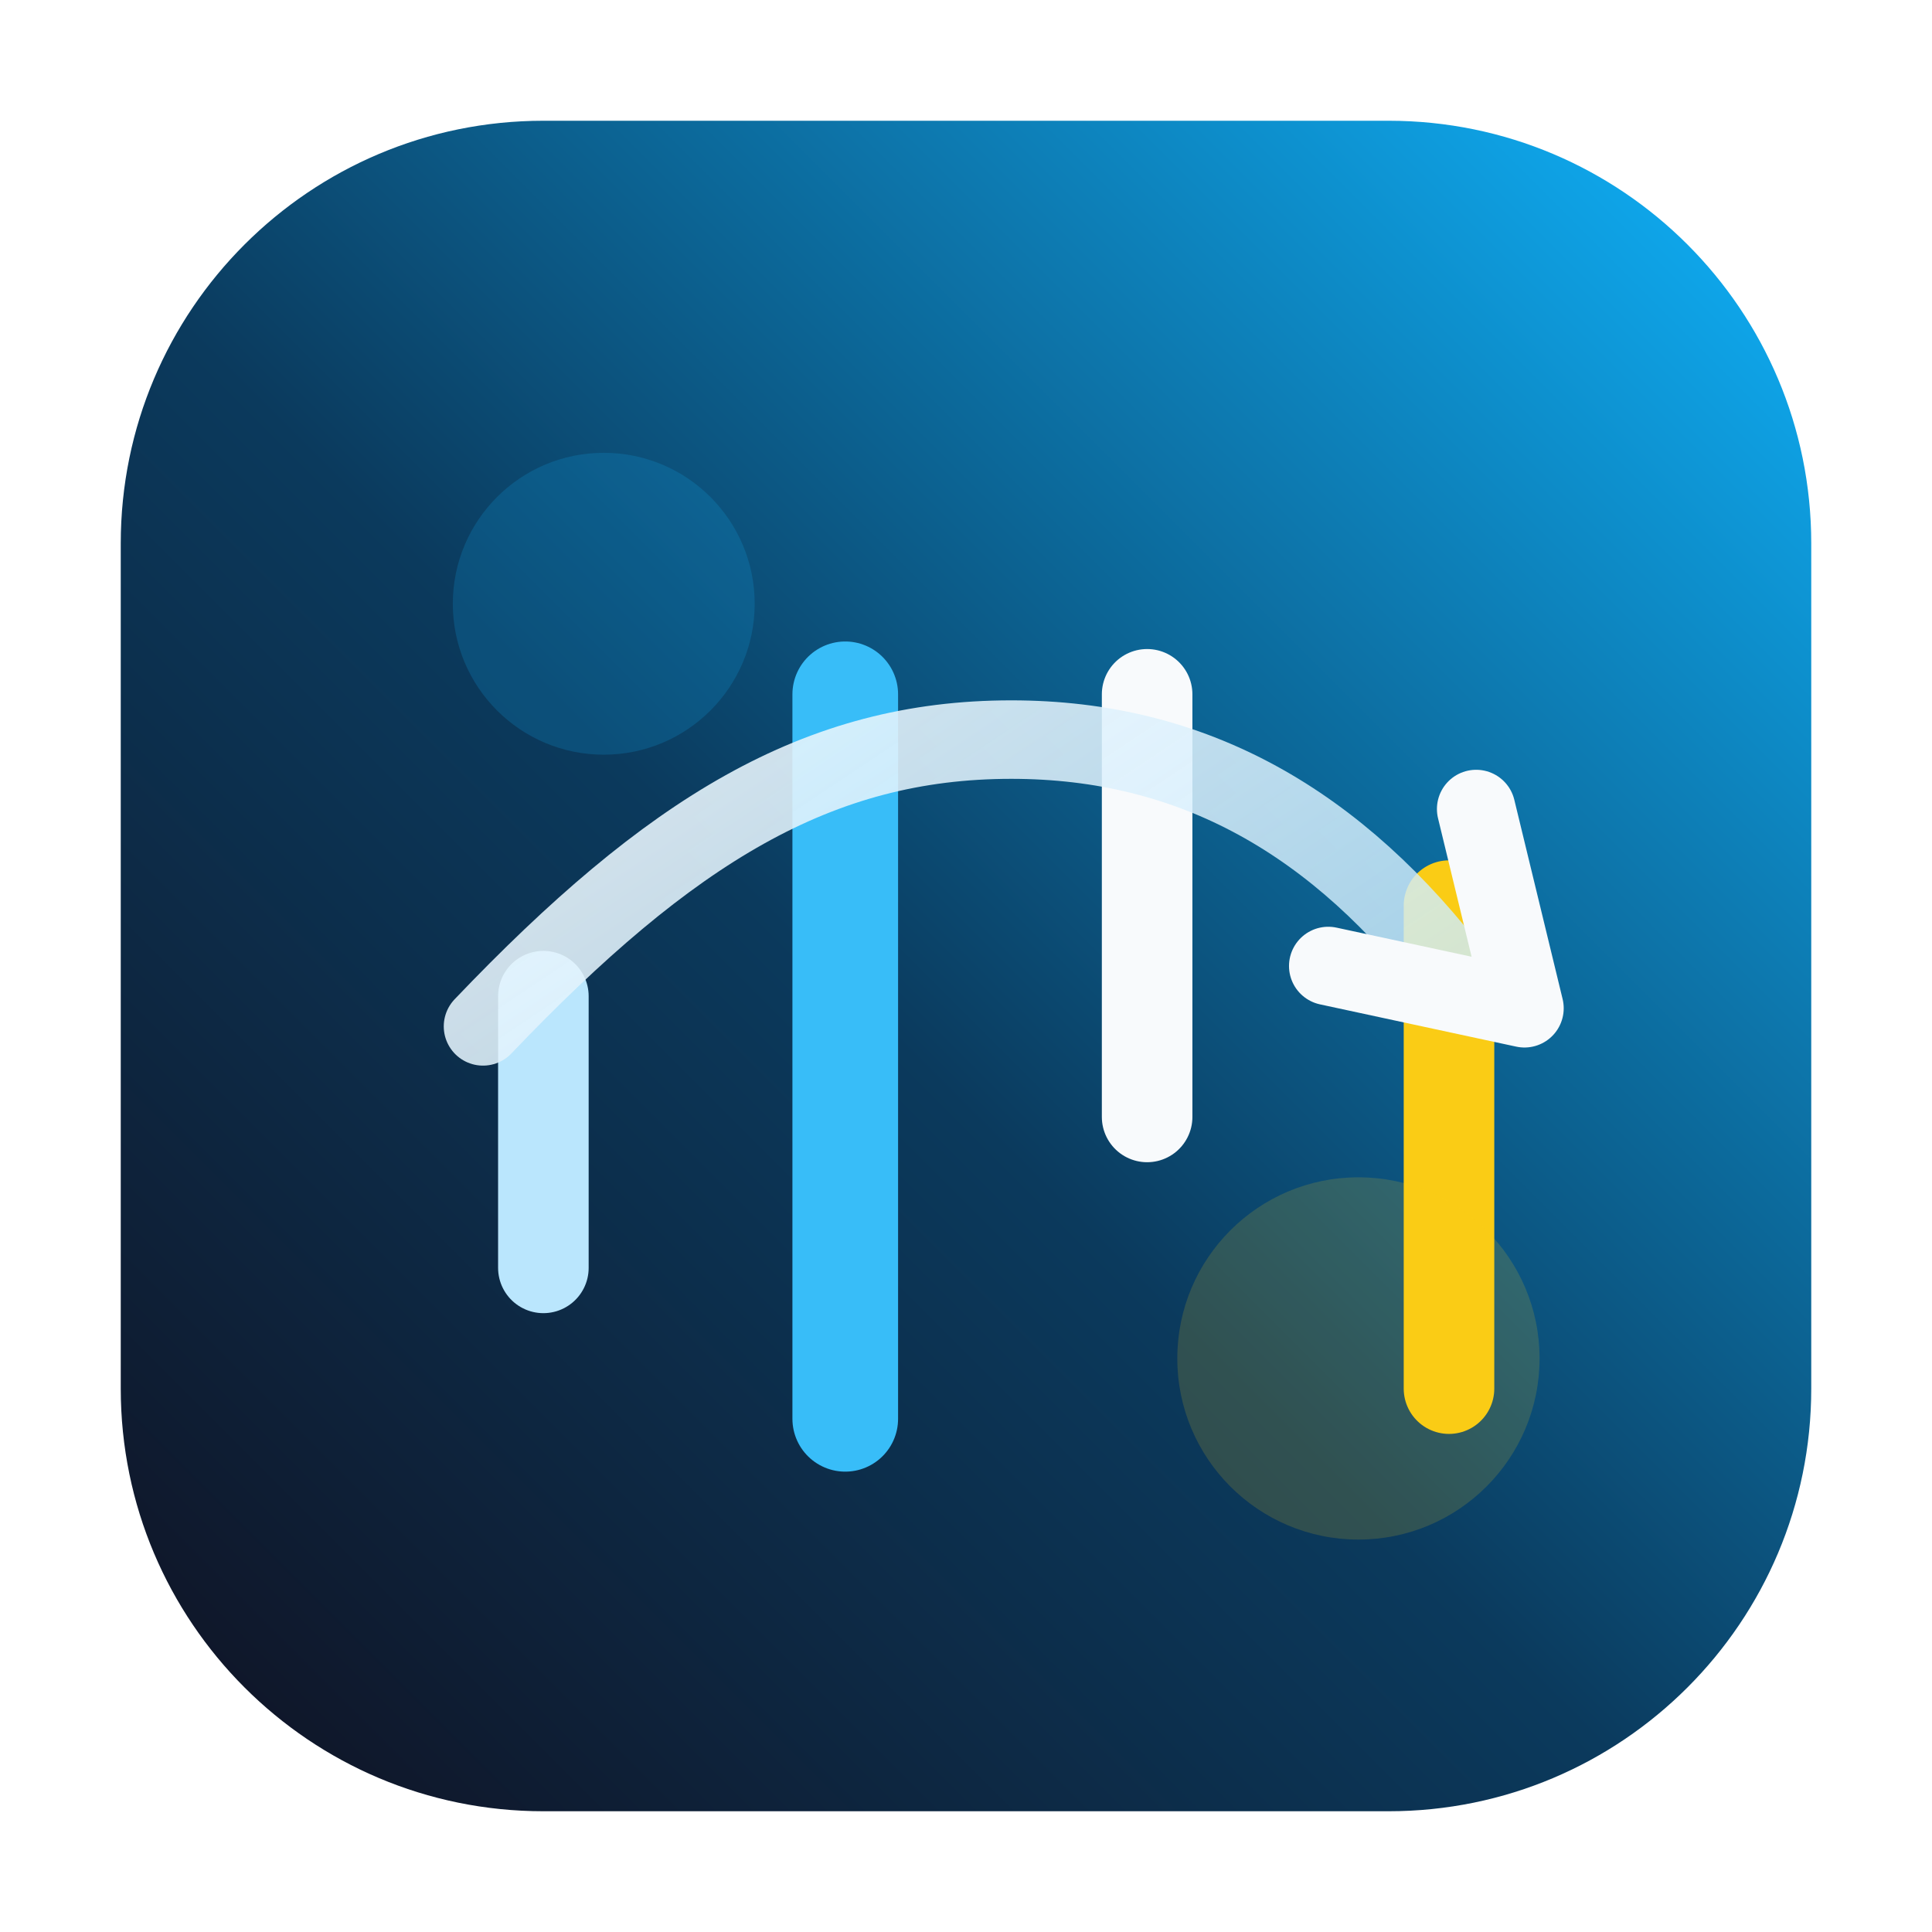
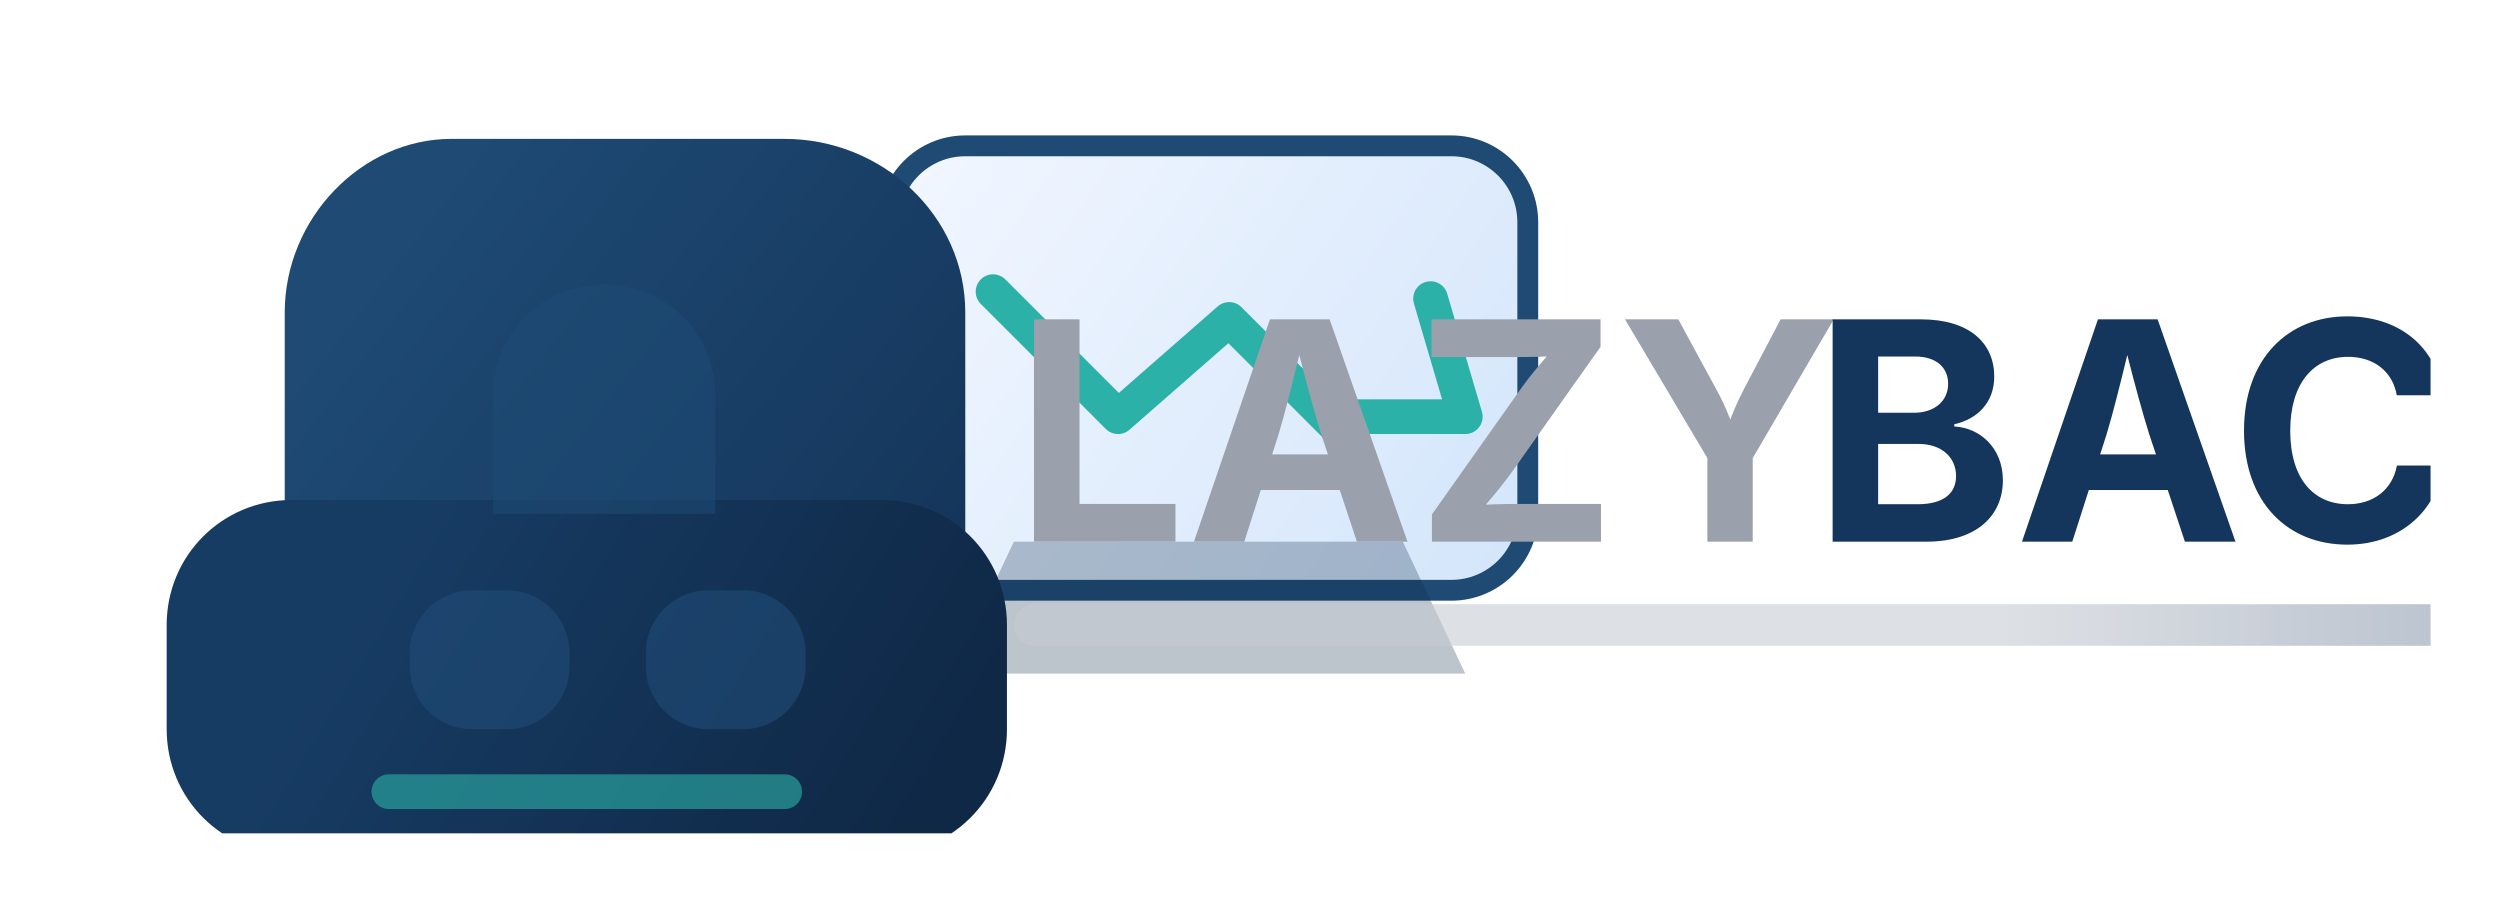
- <svg xmlns="http://www.w3.org/2000/svg" viewBox="0 0 64 64" role="img" aria-labelledby="lazybacktestLogoTitle lazybacktestLogoDesc">
+ <svg xmlns="http://www.w3.org/2000/svg" viewBox="0 0 720 260" role="img" aria-labelledby="lazybacktestLogoTitle lazybacktestLogoDesc">
  <defs>
-     <linearGradient id="lazybacktestLogoGradient" x1="8" y1="56" x2="56" y2="8" gradientUnits="userSpaceOnUse">
-       <stop offset="0" stop-color="#0f172a" />
-       <stop offset="0.45" stop-color="#0b3a5d" />
-       <stop offset="1" stop-color="#0ea5e9" />
+     <linearGradient id="lazybacktestWordmarkGradient" x1="280" y1="190" x2="628" y2="190" gradientUnits="userSpaceOnUse">
+       <stop offset="0" stop-color="#9AA0AC" />
+       <stop offset="0.32" stop-color="#7F8B9F" />
+       <stop offset="0.68" stop-color="#446489" />
+       <stop offset="1" stop-color="#1C3F73" />
    </linearGradient>
-     <linearGradient id="lazybacktestHighlight" x1="20" y1="14" x2="44" y2="50" gradientUnits="userSpaceOnUse">
-       <stop offset="0" stop-color="#f8fafc" stop-opacity="0.95" />
-       <stop offset="1" stop-color="#bae6fd" stop-opacity="0.75" />
+     <linearGradient id="lazybacktestBackrestGradient" x1="80" y1="44" x2="222" y2="154" gradientUnits="userSpaceOnUse">
+       <stop offset="0" stop-color="#1E4A74" />
+       <stop offset="1" stop-color="#15365B" />
    </linearGradient>
+     <linearGradient id="lazybacktestSeatGradient" x1="86" y1="120" x2="230" y2="208" gradientUnits="userSpaceOnUse">
+       <stop offset="0" stop-color="#173C64" />
+       <stop offset="1" stop-color="#0F2846" />
+     </linearGradient>
+     <linearGradient id="lazybacktestUnderlineGradient" x1="284" y1="210" x2="632" y2="210" gradientUnits="userSpaceOnUse">
+       <stop offset="0" stop-color="#C7CBD2" stop-opacity="0.6" />
+       <stop offset="1" stop-color="#5A7496" stop-opacity="0.9" />
+     </linearGradient>
+     <linearGradient id="lazybacktestMonitorGradient" x1="226" y1="30" x2="394" y2="146" gradientUnits="userSpaceOnUse">
+       <stop offset="0" stop-color="#F1F6FF" />
+       <stop offset="1" stop-color="#D4E6FB" />
+     </linearGradient>
+     <clipPath id="lazybacktestClipSafe">
+       <rect x="20" y="20" width="680" height="220" rx="24" />
+     </clipPath>
  </defs>
-   <rect x="4" y="4" width="56" height="56" rx="14" fill="url(#lazybacktestLogoGradient)" />
-   <g stroke-linecap="round">
-     <path d="M18 42v-9" stroke="#bae6fd" stroke-width="3" />
-     <path d="M28 47V23" stroke="#38bdf8" stroke-width="3.5" />
-     <path d="M38 37v-14" stroke="#f8fafc" stroke-width="3" />
-     <path d="M48 46V30" stroke="#facc15" stroke-width="3" />
+   <g clip-path="url(#lazybacktestClipSafe)">
+     <g transform="translate(32,28)">
+       <rect x="224" y="14" width="184" height="128" rx="22" fill="url(#lazybacktestMonitorGradient)" stroke="#1E4A74" stroke-width="6" />
+       <path d="M260 128h112l18 38H242z" fill="#102B49" opacity="0.28" />
+       <path d="M254 56l36 36 32-28 32 32" fill="none" stroke="#2CB1A8" stroke-width="10" stroke-linecap="round" stroke-linejoin="round" />
+       <path d="M354 92h36l-10-34" fill="none" stroke="#2CB1A8" stroke-width="10" stroke-linecap="round" stroke-linejoin="round" />
+       <path d="M122 12h72c28 0 52 22 52 50v70c0 11-9 20-20 20H168a42 42 0 0 0-42 42v6H114c-35 0-64-29-64-64V62c0-27 22-50 48-50z" fill="url(#lazybacktestBackrestGradient)" />
+       <path d="M52 116h170c20 0 36 16 36 36v30c0 20-16 36-36 36H154l-10 32H98l-10-32H52c-20 0-36-16-36-36v-30c0-20 16-36 36-36z" fill="url(#lazybacktestSeatGradient)" />
+       <path d="M60 214h48l8 24H52z" fill="#0E213B" />
+       <path d="M174 214h48l-16 24h-40z" fill="#0E213B" />
+       <rect x="86" y="142" width="46" height="40" rx="18" fill="#1E4A74" opacity="0.65" />
+       <rect x="154" y="142" width="46" height="40" rx="18" fill="#1E4A74" opacity="0.65" />
+       <path d="M80 200h114" fill="none" stroke="#2CB1A8" stroke-width="10" stroke-linecap="round" opacity="0.6" />
+       <path d="M110 86c0-18 14-32 32-32s32 14 32 32v34h-64z" fill="#1E4A74" opacity="0.58" />
+     </g>
+     <g transform="translate(292,60)">
+       <text x="0" y="96" font-family="'Inter', 'Noto Sans TC', 'Segoe UI', sans-serif" font-size="88" font-weight="700" fill="url(#lazybacktestWordmarkGradient)">LAZY</text>
+       <text x="230" y="96" font-family="'Inter', 'Noto Sans TC', 'Segoe UI', sans-serif" font-size="88" font-weight="700" fill="#14355C">BACKTEST</text>
+       <rect x="0" y="114" width="500" height="12" rx="6" fill="url(#lazybacktestUnderlineGradient)" />
+     </g>
  </g>
-   <g fill="none" stroke-linecap="round" stroke-linejoin="round">
-     <path d="M16 34c6.2-6.5 11.1-9.5 17.5-9.5 6 0 10.8 2.7 14.8 8" stroke="url(#lazybacktestHighlight)" stroke-width="2.6" />
-     <path d="M44 32l6.5 1.4-1.6-6.6" stroke="#f8fafc" stroke-width="2.6" />
-   </g>
-   <circle cx="20" cy="20" r="5" fill="#0ea5e9" opacity="0.2" />
-   <circle cx="45" cy="45" r="6" fill="#facc15" opacity="0.16" />
</svg>
